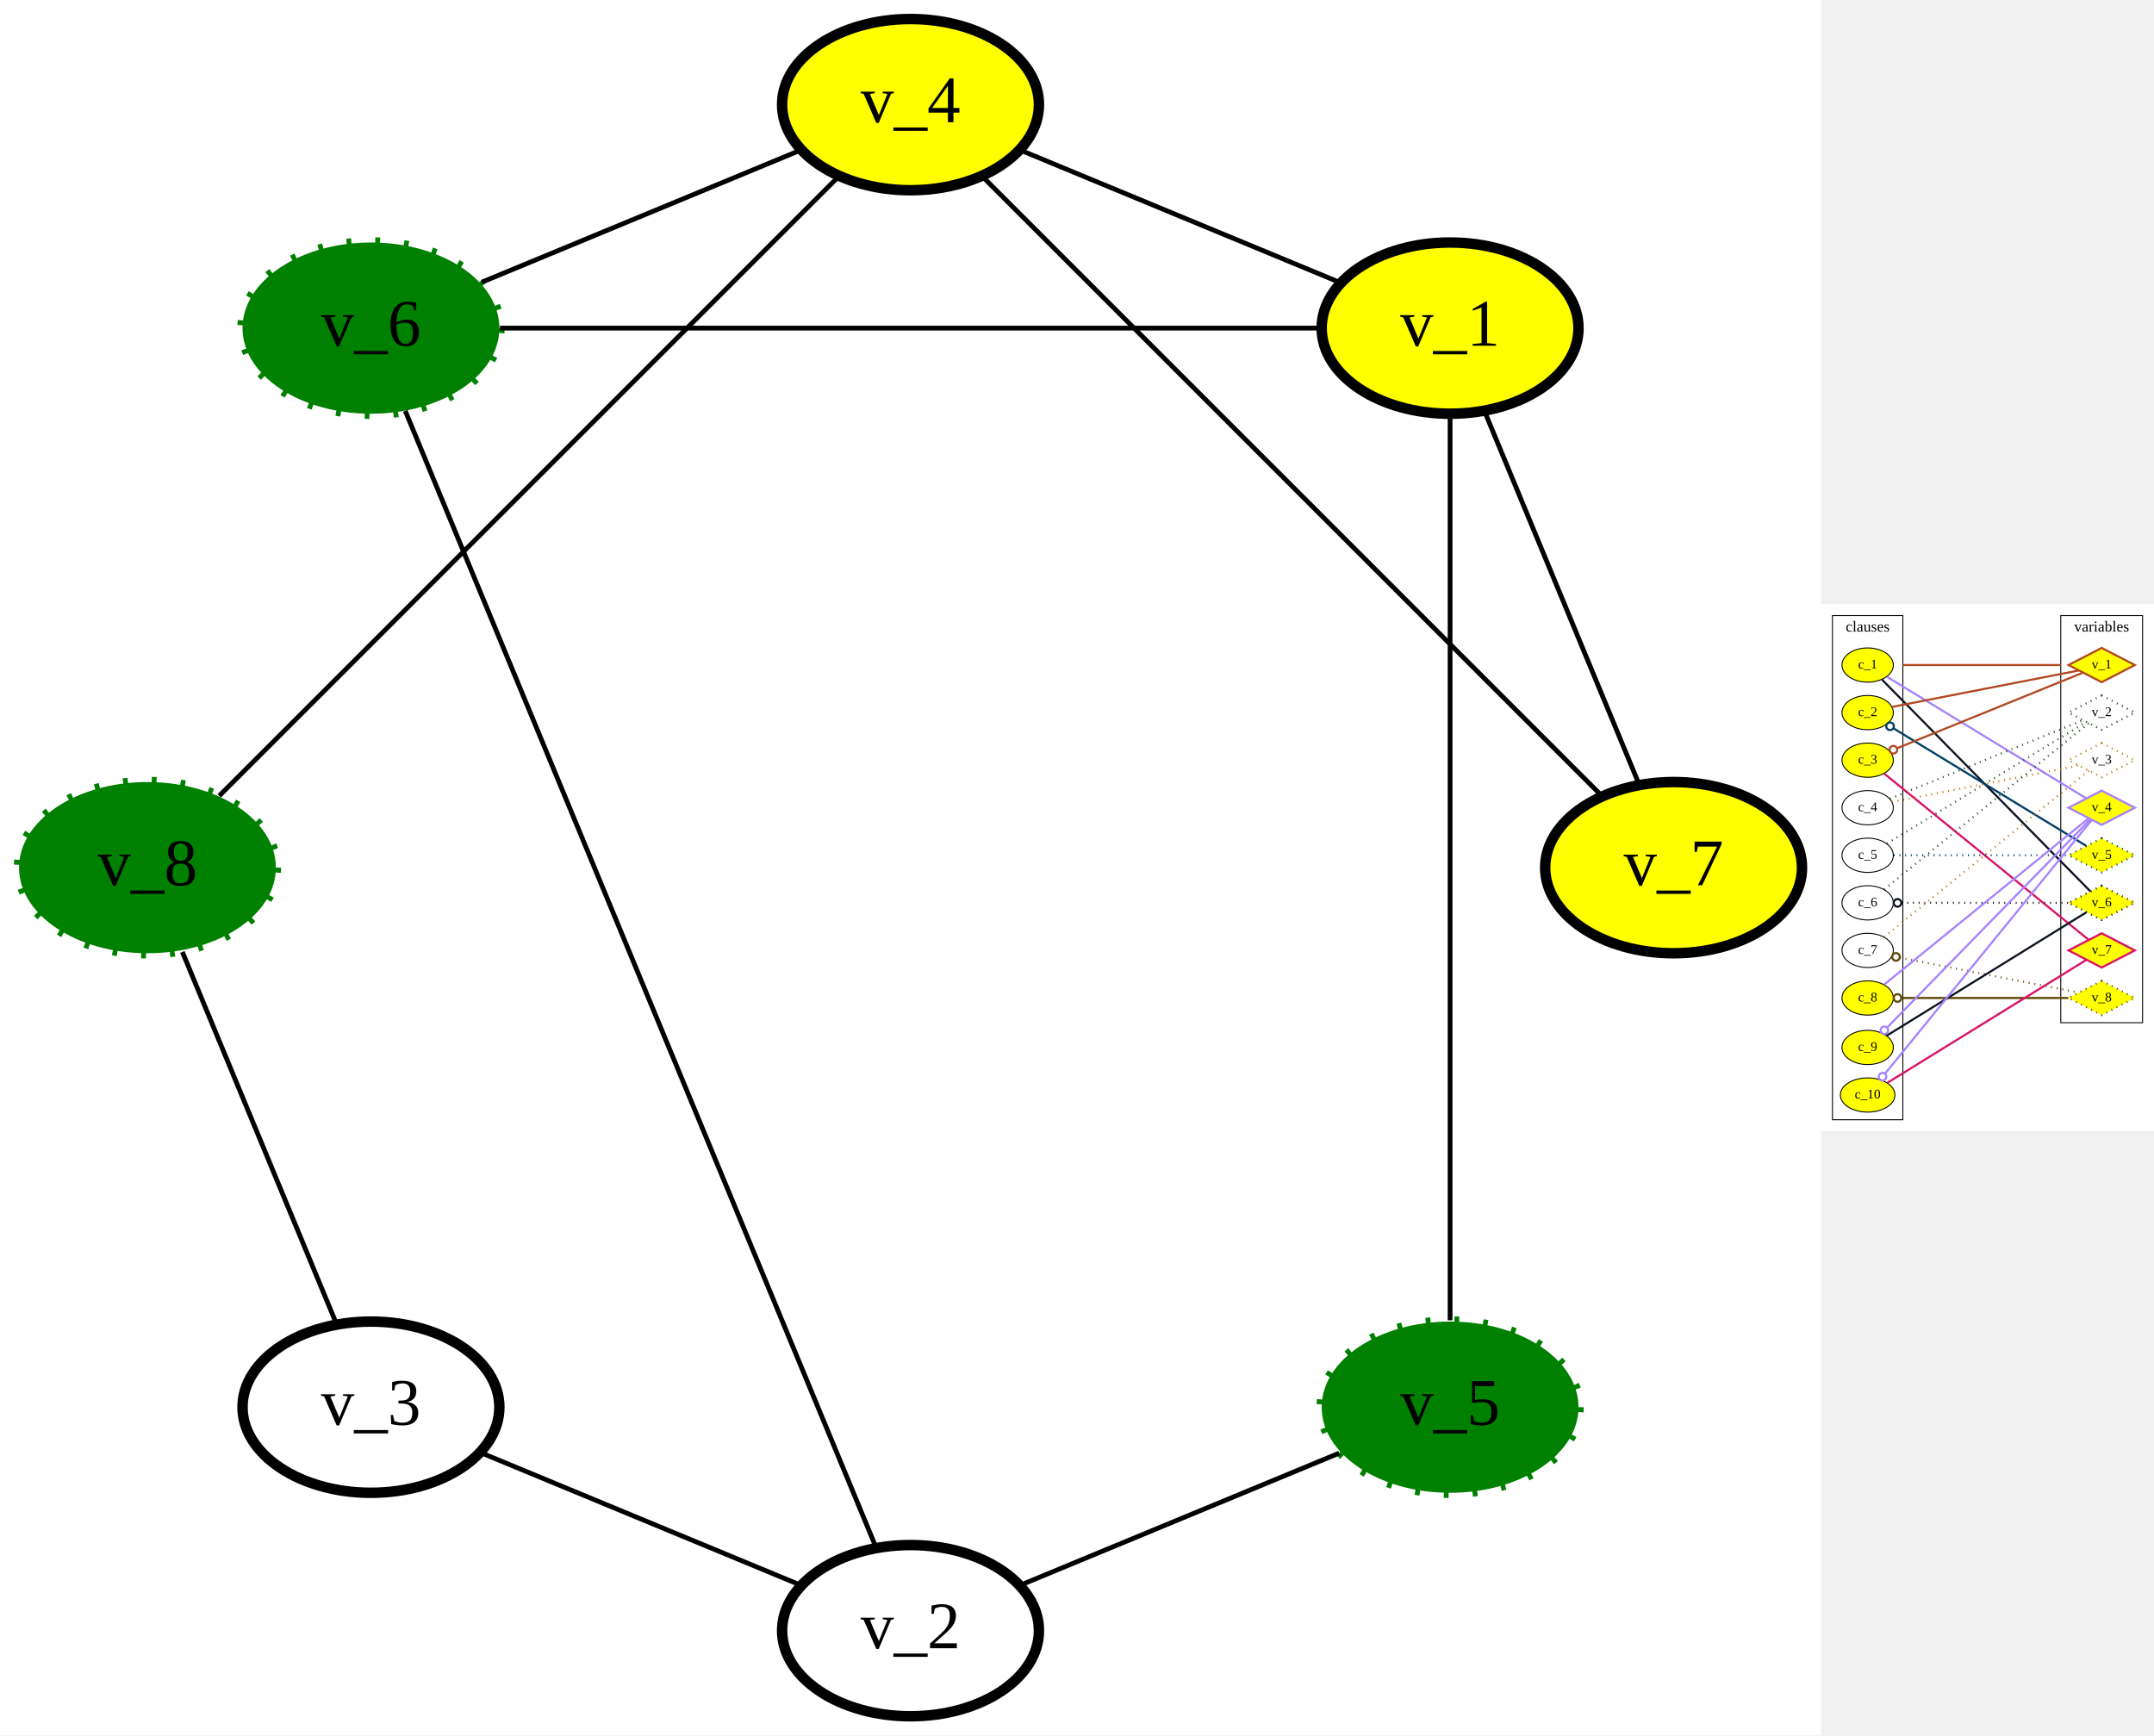
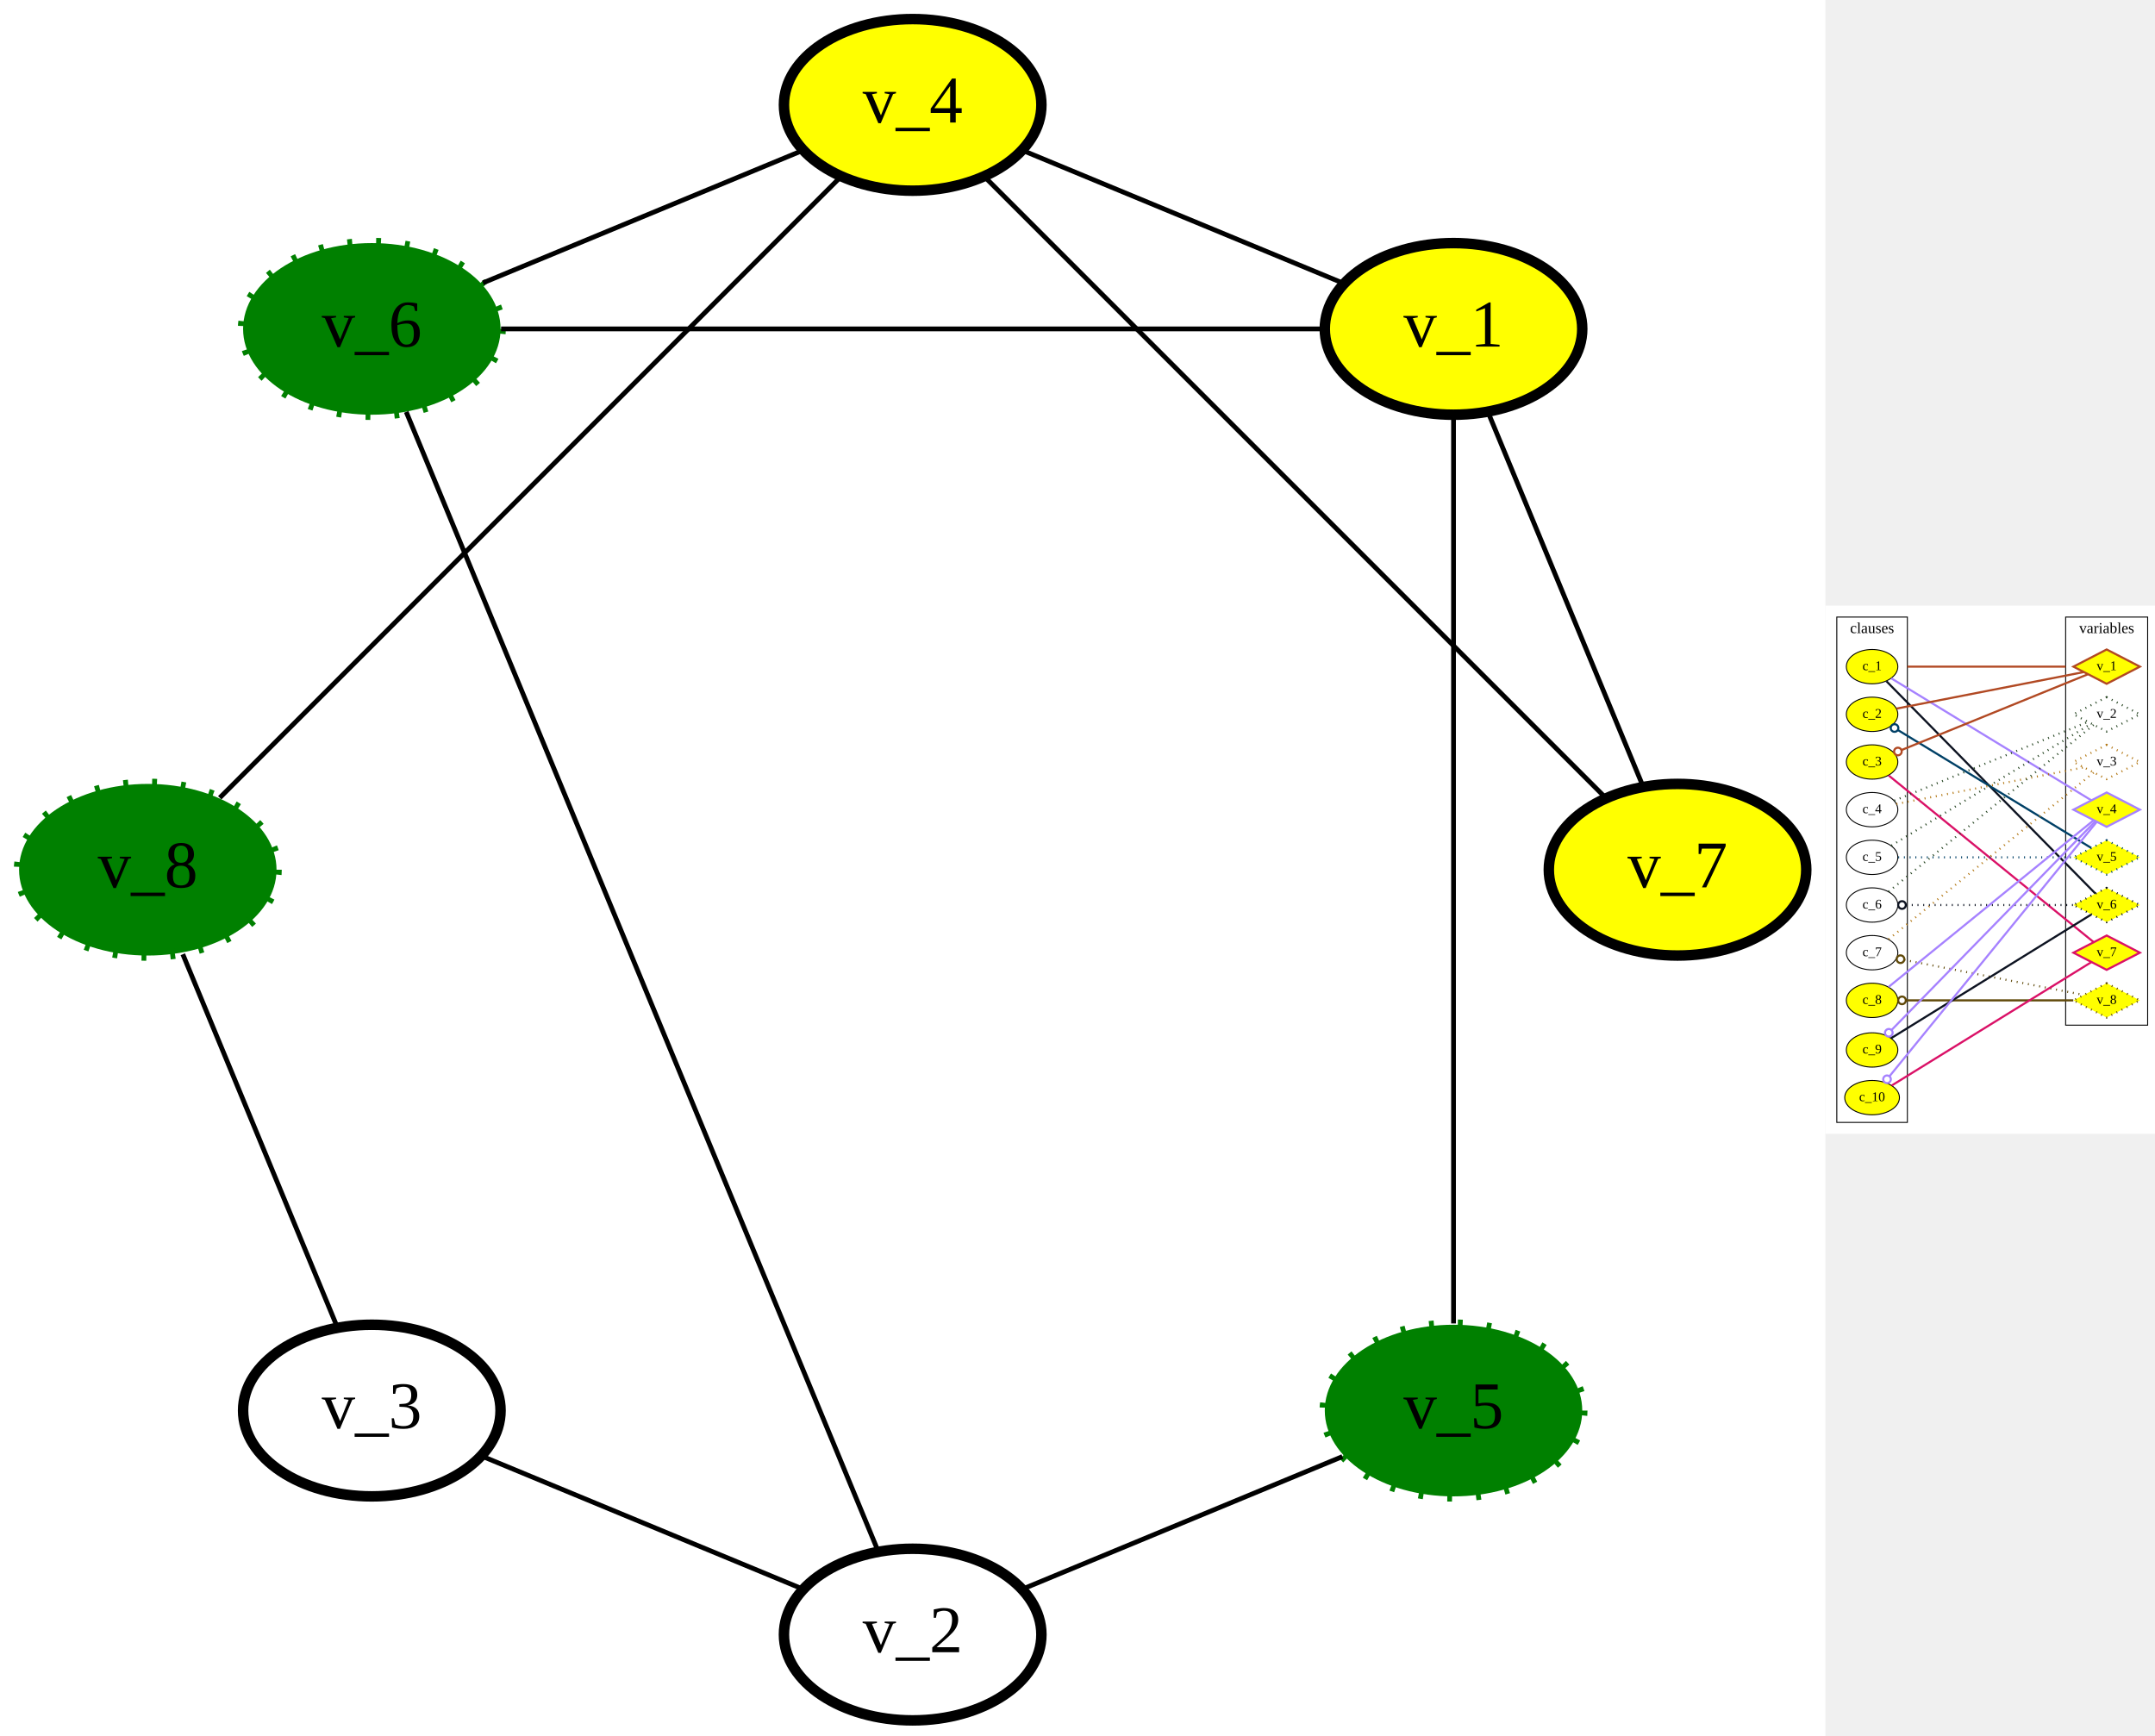
- <svg xmlns="http://www.w3.org/2000/svg" width="452.86pt" height="364.86pt" viewBox="0.0 0.0 452.86 364.86" preserveAspectRatio="xMinYMin">
+ <svg xmlns="http://www.w3.org/2000/svg" width="452pt" height="364pt" viewBox="0.0 0.0 452 364" preserveAspectRatio="xMinYMin">
  <g id="graph0" class="graph" transform="scale(1 1) rotate(0) translate(4 360.856)">
    <polygon fill="white" stroke="none" points="-4,4 -4,-360.856 378.856,-360.856 378.856,4 -4,4" />
    <g id="node1" class="node">
      <ellipse fill="yellow" stroke="black" stroke-width="2.2" cx="300.868" cy="-291.868" rx="27" ry="18" />
      <text text-anchor="middle" x="300.868" y="-288.168" font-family="Times New Roman,serif" font-size="14.00">v_1</text>
    </g>
    <g id="node2" class="node">
      <ellipse fill="yellow" stroke="black" stroke-width="2.2" cx="187.428" cy="-338.856" rx="27" ry="18" />
      <text text-anchor="middle" x="187.428" y="-335.156" font-family="Times New Roman,serif" font-size="14.00">v_4</text>
    </g>
    <g id="edge1" class="edge">
      <path fill="none" stroke="black" d="M277.912,-301.377C258.36,-309.475 230.393,-321.06 210.74,-329.2" />
    </g>
    <g id="node3" class="node">
      <ellipse fill="green" stroke="green" stroke-width="2.2" stroke-dasharray="1,5" cx="73.988" cy="-291.868" rx="27" ry="18" />
      <text text-anchor="middle" x="73.988" y="-288.168" font-family="Times New Roman,serif" font-size="14.00">v_6</text>
    </g>
    <g id="edge2" class="edge">
      <path fill="none" stroke="black" d="M273.501,-291.868C229.776,-291.868 144.662,-291.868 101.099,-291.868" />
    </g>
    <g id="node4" class="node">
      <ellipse fill="green" stroke="green" stroke-width="2.2" stroke-dasharray="1,5" cx="300.868" cy="-64.988" rx="27" ry="18" />
      <text text-anchor="middle" x="300.868" y="-61.288" font-family="Times New Roman,serif" font-size="14.00">v_5</text>
    </g>
    <g id="edge4" class="edge">
      <path fill="none" stroke="black" d="M300.868,-273.685C300.868,-231.204 300.868,-125.825 300.868,-83.258" />
    </g>
    <g id="node5" class="node">
      <ellipse fill="yellow" stroke="black" stroke-width="2.2" cx="347.856" cy="-178.428" rx="27" ry="18" />
      <text text-anchor="middle" x="347.856" y="-174.728" font-family="Times New Roman,serif" font-size="14.00">v_7</text>
    </g>
    <g id="edge5" class="edge">
      <path fill="none" stroke="black" d="M308.21,-274.143C317.037,-252.832 331.762,-217.285 340.566,-196.029" />
    </g>
    <g id="edge3" class="edge">
      <path fill="none" stroke="black" d="M164.472,-329.348C144.92,-321.249 116.953,-309.664 97.3,-301.524" />
    </g>
    <g id="edge11" class="edge">
      <path fill="none" stroke="black" d="M202.521,-323.764C233.097,-293.187 302.047,-224.238 332.687,-193.598" />
    </g>
    <g id="node6" class="node">
      <ellipse fill="none" stroke="black" stroke-width="2.2" cx="187.428" cy="-18" rx="27" ry="18" />
      <text text-anchor="middle" x="187.428" y="-14.3" font-family="Times New Roman,serif" font-size="14.00">v_2</text>
    </g>
    <g id="edge8" class="edge">
      <path fill="none" stroke="black" d="M180.159,-35.548C159.67,-85.014 101.612,-225.179 81.197,-274.466" />
    </g>
    <g id="edge7" class="edge">
      <path fill="none" stroke="black" d="M210.384,-27.509C229.936,-35.607 257.904,-47.192 277.557,-55.332" />
    </g>
    <g id="node7" class="node">
      <ellipse fill="none" stroke="black" stroke-width="2.2" cx="73.988" cy="-64.988" rx="27" ry="18" />
      <text text-anchor="middle" x="73.988" y="-61.288" font-family="Times New Roman,serif" font-size="14.00">v_3</text>
    </g>
    <g id="edge6" class="edge">
      <path fill="none" stroke="black" d="M164.472,-27.509C144.92,-35.607 116.953,-47.192 97.3,-55.332" />
    </g>
    <g id="node8" class="node">
      <ellipse fill="green" stroke="green" stroke-width="2.2" stroke-dasharray="1,5" cx="27" cy="-178.428" rx="27" ry="18" />
      <text text-anchor="middle" x="27" y="-174.728" font-family="Times New Roman,serif" font-size="14.00">v_8</text>
    </g>
    <g id="edge10" class="edge">
      <path fill="none" stroke="black" d="M42.093,-193.521C72.669,-224.097 141.618,-293.047 172.259,-323.687" />
    </g>
    <g id="edge9" class="edge">
      <path fill="none" stroke="black" d="M34.342,-160.703C43.169,-139.392 57.894,-103.845 66.698,-82.589" />
    </g>
  </g>
  <g id="graph0" class="graph" transform="translate(382.86 127.03) scale(0.2) scale(1 1) rotate(0) translate(4 550)">
    <polygon fill="white" stroke="transparent" points="-4,4 -4,-550 346,-550 346,4 -4,4" />
    <g id="clust1" class="cluster">
      <polygon fill="none" stroke="black" points="8,-8 8,-538 82,-538 82,-8 8,-8" />
      <text text-anchor="middle" x="45" y="-521.2" font-family="Times New Roman,serif" font-size="16.00">clauses</text>
    </g>
    <g id="clust2" class="cluster">
      <polygon fill="none" stroke="black" points="248,-110 248,-538 334,-538 334,-110 248,-110" />
      <text text-anchor="middle" x="291" y="-521.2" font-family="Times New Roman,serif" font-size="16.00">variables</text>
    </g>
    <g id="node1" class="node">
      <ellipse fill="yellow" stroke="black" cx="45" cy="-486" rx="27" ry="18" />
      <text text-anchor="middle" x="45" y="-482.3" font-family="Times New Roman,serif" font-size="14.00">c_1</text>
    </g>
    <g id="node2" class="node">
      <ellipse fill="yellow" stroke="black" cx="45" cy="-436" rx="27" ry="18" />
      <text text-anchor="middle" x="45" y="-432.3" font-family="Times New Roman,serif" font-size="14.00">c_2</text>
    </g>
    <g id="node11" class="node">
      <polygon fill="yellow" stroke="#b14923" stroke-width="2.2" points="291,-504 256.14,-486 291,-468 325.86,-486 291,-504" />
      <text text-anchor="middle" x="291" y="-482.3" font-family="Times New Roman,serif" font-size="14.00">v_1</text>
    </g>
    <g id="edge17" class="edge">
      <path fill="none" stroke="#b14923" stroke-width="2.2" d="M82,-486C137.33,-486 192.67,-486 248,-486" />
    </g>
    <g id="node14" class="node">
      <polygon fill="yellow" stroke="#a682ff" stroke-width="2.2" points="291,-354 256.14,-336 291,-318 325.86,-336 291,-354" />
      <text text-anchor="middle" x="291" y="-332.3" font-family="Times New Roman,serif" font-size="14.00">v_4</text>
    </g>
    <g id="edge18" class="edge">
      <path fill="none" stroke="#a682ff" stroke-width="2.2" d="M65.13,-473.72C112.75,-444.69 231.57,-372.24 274.88,-345.83" />
    </g>
    <g id="node16" class="node">
      <polygon fill="yellow" stroke="#0d1321" stroke-width="2.2" stroke-dasharray="1,5" points="291,-254 256.14,-236 291,-218 325.86,-236 291,-254" />
      <text text-anchor="middle" x="291" y="-232.3" font-family="Times New Roman,serif" font-size="14.00">v_6</text>
    </g>
    <g id="edge19" class="edge">
      <path fill="none" stroke="#0d1321" stroke-width="2.2" d="M60.02,-470.74C105.08,-424.94 238.54,-289.31 279.15,-248.05" />
    </g>
    <g id="node3" class="node">
      <ellipse fill="yellow" stroke="black" cx="45" cy="-386" rx="27" ry="18" />
      <text text-anchor="middle" x="45" y="-382.3" font-family="Times New Roman,serif" font-size="14.00">c_3</text>
    </g>
    <g id="edge20" class="edge">
      <path fill="none" stroke="#b14923" stroke-width="2.2" d="M70.6,-442C118.37,-451.32 220.42,-471.23 266.96,-480.31" />
    </g>
    <g id="node15" class="node">
      <polygon fill="yellow" stroke="#004066" stroke-width="2.2" stroke-dasharray="1,5" points="291,-304 256.14,-286 291,-268 325.86,-286 291,-304" />
      <text text-anchor="middle" x="291" y="-282.3" font-family="Times New Roman,serif" font-size="14.00">v_5</text>
    </g>
    <g id="edge21" class="edge">
      <path fill="none" stroke="#004066" stroke-width="2.2" d="M71.97,-419.56C123.27,-388.27 233.51,-321.05 274.88,-295.83" />
      <ellipse fill="none" stroke="#004066" stroke-width="2.2" cx="68.55" cy="-421.64" rx="4" ry="4" />
    </g>
    <g id="node4" class="node">
      <ellipse fill="white" stroke="black" cx="45" cy="-336" rx="27" ry="18" />
      <text text-anchor="middle" x="45" y="-332.3" font-family="Times New Roman,serif" font-size="14.00">c_4</text>
    </g>
    <g id="edge22" class="edge">
      <path fill="none" stroke="#b14923" stroke-width="2.2" d="M75.85,-398.54C127.14,-419.39 228.56,-460.62 271.28,-477.99" />
      <ellipse fill="none" stroke="#b14923" stroke-width="2.2" cx="72.07" cy="-397" rx="4" ry="4" />
    </g>
    <g id="node17" class="node">
      <polygon fill="yellow" stroke="#da1167" stroke-width="2.2" points="291,-204 256.14,-186 291,-168 325.86,-186 291,-204" />
      <text text-anchor="middle" x="291" y="-182.3" font-family="Times New Roman,serif" font-size="14.00">v_7</text>
    </g>
    <g id="edge23" class="edge">
      <path fill="none" stroke="#da1167" stroke-width="2.2" d="M62.3,-371.94C108.78,-334.15 235.68,-230.98 277.46,-197.01" />
    </g>
    <g id="node5" class="node">
      <ellipse fill="white" stroke="black" cx="45" cy="-286" rx="27" ry="18" />
      <text text-anchor="middle" x="45" y="-282.3" font-family="Times New Roman,serif" font-size="14.00">c_5</text>
    </g>
    <g id="node12" class="node">
      <polygon fill="none" stroke="#244320" stroke-width="2.2" stroke-dasharray="1,5" points="291,-454 256.14,-436 291,-418 325.86,-436 291,-454" />
      <text text-anchor="middle" x="291" y="-432.3" font-family="Times New Roman,serif" font-size="14.00">v_2</text>
    </g>
    <g id="edge24" class="edge">
      <path fill="none" stroke="#244320" stroke-width="2.2" stroke-dasharray="1,5" d="M68.36,-345.5C116.58,-365.1 226.36,-409.72 271.28,-427.99" />
    </g>
    <g id="node13" class="node">
      <polygon fill="none" stroke="#b1740f" stroke-width="2.2" stroke-dasharray="1,5" points="291,-404 256.14,-386 291,-368 325.86,-386 291,-404" />
      <text text-anchor="middle" x="291" y="-382.3" font-family="Times New Roman,serif" font-size="14.00">v_3</text>
    </g>
    <g id="edge25" class="edge">
      <path fill="none" stroke="#b1740f" stroke-width="2.2" stroke-dasharray="1,5" d="M70.6,-342C118.37,-351.32 220.42,-371.23 266.96,-380.31" />
    </g>
    <g id="node6" class="node">
      <ellipse fill="white" stroke="black" cx="45" cy="-236" rx="27" ry="18" />
      <text text-anchor="middle" x="45" y="-232.3" font-family="Times New Roman,serif" font-size="14.00">c_6</text>
    </g>
    <g id="edge26" class="edge">
      <path fill="none" stroke="#244320" stroke-width="2.2" stroke-dasharray="1,5" d="M65.25,-298.35C112.94,-327.43 231.57,-399.76 274.86,-426.16" />
    </g>
    <g id="edge27" class="edge">
      <path fill="none" stroke="#004066" stroke-width="2.2" stroke-dasharray="1,5" d="M72.39,-286C133.59,-286 194.79,-286 255.99,-286" />
    </g>
    <g id="node7" class="node">
      <ellipse fill="white" stroke="black" cx="45" cy="-186" rx="27" ry="18" />
      <text text-anchor="middle" x="45" y="-182.3" font-family="Times New Roman,serif" font-size="14.00">c_7</text>
    </g>
    <g id="edge28" class="edge">
      <path fill="none" stroke="#244320" stroke-width="2.2" stroke-dasharray="1,5" d="M62.36,-250.12C108.89,-287.94 235.62,-390.98 277.42,-424.96" />
    </g>
    <g id="edge29" class="edge">
      <path fill="none" stroke="#0d1321" stroke-width="2.2" stroke-dasharray="1,5" d="M80.63,-236C139.09,-236 197.54,-236 255.99,-236" />
      <ellipse fill="none" stroke="#0d1321" stroke-width="2.2" cx="76.39" cy="-236" rx="4" ry="4" />
    </g>
    <g id="node8" class="node">
      <ellipse fill="yellow" stroke="black" cx="45" cy="-136" rx="27" ry="18" />
      <text text-anchor="middle" x="45" y="-132.3" font-family="Times New Roman,serif" font-size="14.00">c_8</text>
    </g>
    <g id="edge30" class="edge">
      <path fill="none" stroke="#b1740f" stroke-width="2.2" stroke-dasharray="1,5" d="M62.36,-200.12C108.89,-237.94 235.62,-340.98 277.42,-374.96" />
    </g>
    <g id="node18" class="node">
      <polygon fill="yellow" stroke="#604909" stroke-width="2.2" stroke-dasharray="1,5" points="291,-154 256.14,-136 291,-118 325.86,-136 291,-154" />
      <text text-anchor="middle" x="291" y="-132.3" font-family="Times New Roman,serif" font-size="14.00">v_8</text>
    </g>
    <g id="edge31" class="edge">
      <path fill="none" stroke="#604909" stroke-width="2.2" stroke-dasharray="1,5" d="M78.87,-178.39C129.3,-168.55 222.92,-150.28 266.94,-141.69" />
      <ellipse fill="none" stroke="#604909" stroke-width="2.2" cx="74.79" cy="-179.19" rx="4" ry="4" />
    </g>
    <g id="node9" class="node">
      <ellipse fill="yellow" stroke="black" cx="45" cy="-84" rx="27" ry="18" />
      <text text-anchor="middle" x="45" y="-80.3" font-family="Times New Roman,serif" font-size="14.00">c_9</text>
    </g>
    <g id="edge32" class="edge">
      <path fill="none" stroke="#a682ff" stroke-width="2.2" d="M62.36,-150.12C108.89,-187.94 235.62,-290.98 277.42,-324.96" />
    </g>
    <g id="edge33" class="edge">
      <path fill="none" stroke="#604909" stroke-width="2.2" d="M80.63,-136C139.09,-136 197.54,-136 255.99,-136" />
      <ellipse fill="none" stroke="#604909" stroke-width="2.2" cx="76.39" cy="-136" rx="4" ry="4" />
    </g>
    <g id="node10" class="node">
      <ellipse fill="yellow" stroke="black" cx="45" cy="-34" rx="28.7" ry="18" />
      <text text-anchor="middle" x="45" y="-30.3" font-family="Times New Roman,serif" font-size="14.00">c_10</text>
    </g>
    <g id="edge34" class="edge">
      <path fill="none" stroke="#a682ff" stroke-width="2.2" d="M65.41,-104.91C114.89,-155.6 240.03,-283.79 279.13,-323.85" />
      <ellipse fill="none" stroke="#a682ff" stroke-width="2.2" cx="62.56" cy="-101.99" rx="4" ry="4" />
    </g>
    <g id="edge35" class="edge">
      <path fill="none" stroke="#0d1321" stroke-width="2.2" d="M64.9,-96.29C112.35,-125.62 231.46,-199.21 274.86,-226.03" />
    </g>
    <g id="edge36" class="edge">
      <path fill="none" stroke="#a682ff" stroke-width="2.2" d="M63.37,-56.56C111.9,-116.13 242.35,-276.28 280.43,-323.02" />
      <ellipse fill="none" stroke="#a682ff" stroke-width="2.2" cx="60.67" cy="-53.23" rx="4" ry="4" />
    </g>
    <g id="edge37" class="edge">
      <path fill="none" stroke="#da1167" stroke-width="2.2" d="M65.6,-46.73C113.53,-76.34 231.68,-149.34 274.86,-176.03" />
    </g>
  </g>
</svg>
